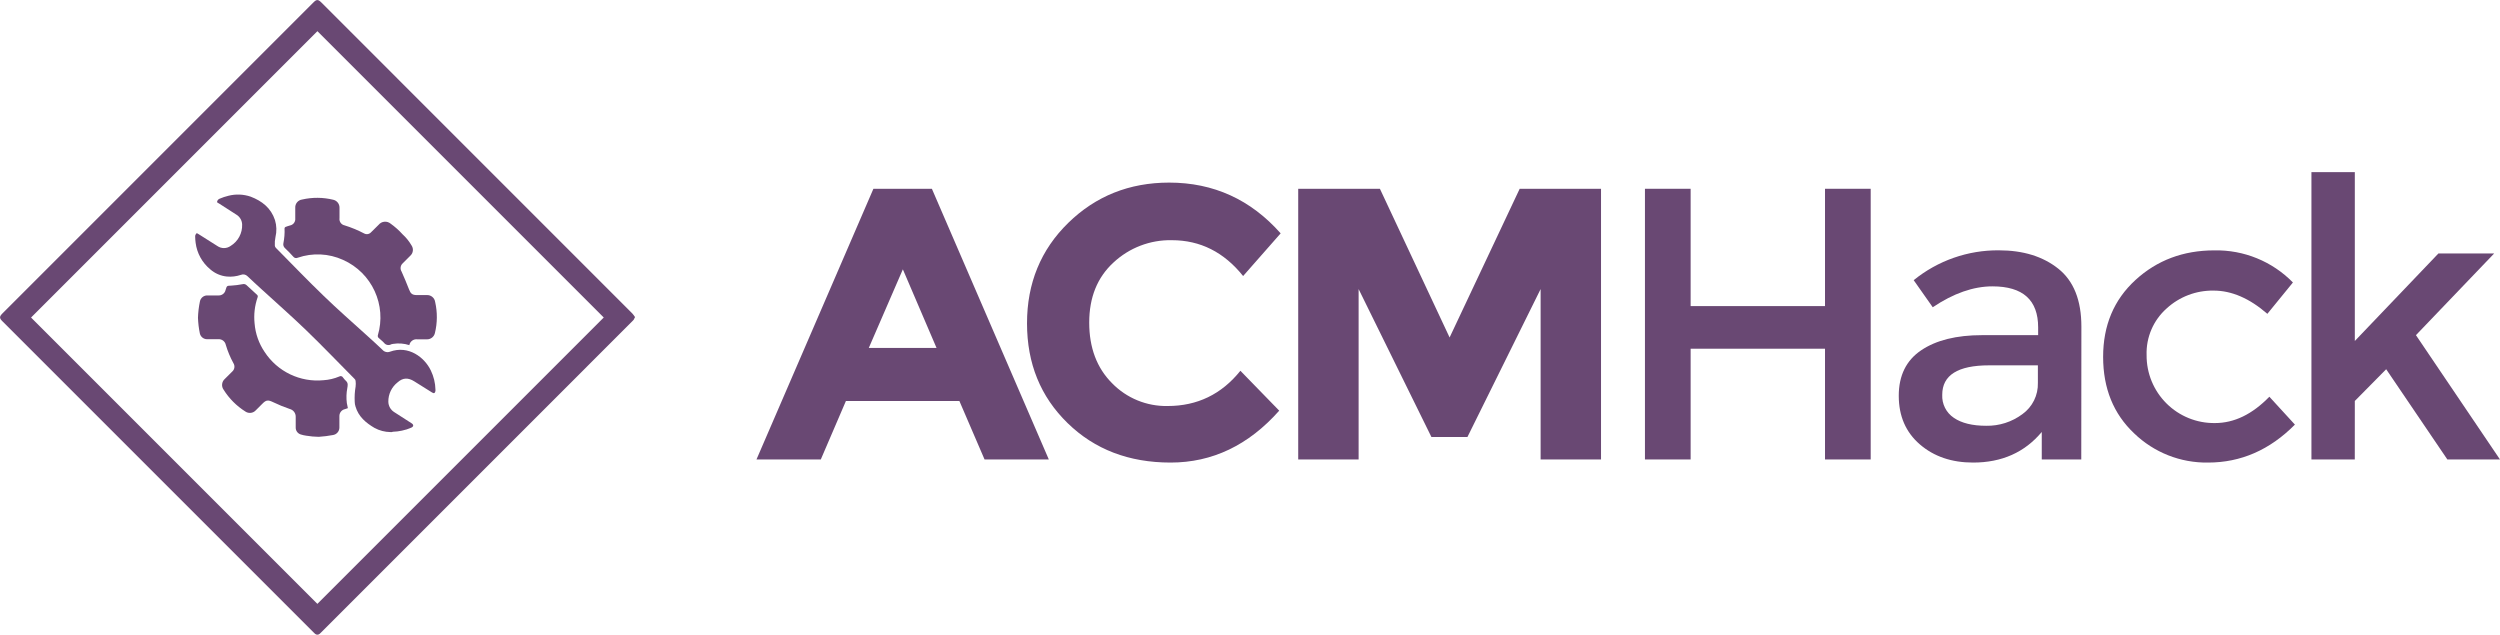
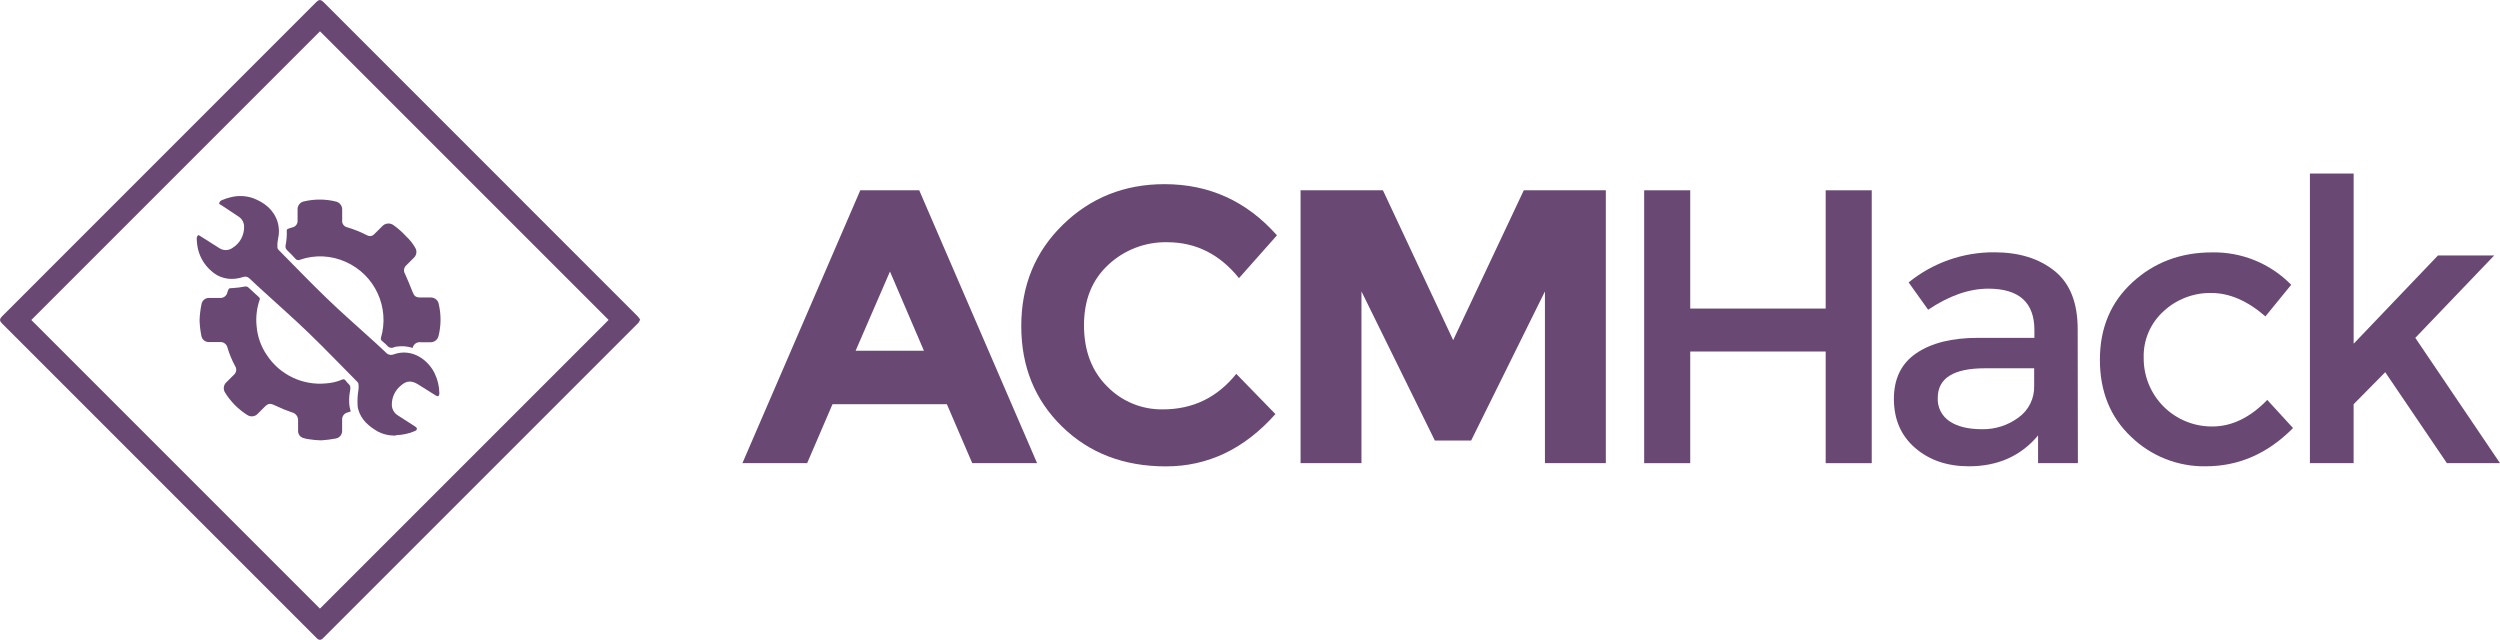
- <svg xmlns="http://www.w3.org/2000/svg" id="Layer_8" data-name="Layer 8" viewBox="0 0 837.23 212.56">
+ <svg xmlns="http://www.w3.org/2000/svg" viewBox="0 0 830.54 212.56">
  <defs>
-     <style>.cls-1,.cls-2{fill:#694873;}.cls-2{fill-rule:evenodd;}</style>
+     <style>.cls-1,.cls-2{fill:#694873;}.cls-1{fill-rule:evenodd;}</style>
  </defs>
-   <path class="cls-1" d="M409.84,243.43l-8.43-19.58h-38L355,243.43H333.46l39.16-90.65H392.2l39.16,90.65Zm-27.36-63.67-11.41,26.32h22.69Z" transform="translate(-80.12 -89.56)" />
-   <path class="cls-1" d="M471.14,225.53q14.91,0,24.38-11.8l13,13.36q-15.43,17.38-36.38,17.38t-34.5-13.23Q424.06,218,424.06,197.85t13.81-33.65q13.81-13.48,33.78-13.49,22.3,0,37.35,17L496.43,182Q486.83,170,472.56,170A27.81,27.81,0,0,0,453,177.49q-8.11,7.46-8.11,20.1t7.65,20.3A25.26,25.26,0,0,0,471.14,225.53Z" transform="translate(-80.12 -89.56)" />
-   <path class="cls-1" d="M596.06,186.37l-24.51,49.54H559.49l-24.38-49.54v57.06H514.88V152.78h27.36l23.34,49.8,23.47-49.8h27.24v90.65H596.06Z" transform="translate(-80.12 -89.56)" />
-   <path class="cls-1" d="M631,243.43V152.78h15.3v39.29h45V152.78h15.3v90.65h-15.3V206.34h-45v37.09Z" transform="translate(-80.12 -89.56)" />
-   <path class="cls-1" d="M777.12,243.43H763.89v-9.21q-8.56,10.25-23,10.25-10.77,0-17.83-6.09T716,222.1q0-10.18,7.52-15.24t20.36-5.06h18.8v-2.59q0-13.75-15.3-13.75-9.6,0-20,7L721,183.39a44.66,44.66,0,0,1,28.53-10q12.19,0,19.91,6.16t7.72,19.39Zm-14.53-25.68v-5.84H746.25q-15.69,0-15.69,9.86a8.77,8.77,0,0,0,3.89,7.72q3.89,2.66,10.83,2.66a19.66,19.66,0,0,0,12.12-3.89A12.45,12.45,0,0,0,762.59,217.75Z" transform="translate(-80.12 -89.56)" />
-   <path class="cls-1" d="M819.59,244.47a34.83,34.83,0,0,1-24.77-9.79q-10.38-9.79-10.38-25.61t10.83-25.74q10.83-9.92,26.39-9.92A35.81,35.81,0,0,1,848,184.16l-8.56,10.5q-8.95-7.78-18-7.78a22.74,22.74,0,0,0-15.76,6A20,20,0,0,0,799,208.48a22.59,22.59,0,0,0,22.89,22.76q9.66,0,18.22-8.82l8.56,9.34Q836.06,244.47,819.59,244.47Z" transform="translate(-80.12 -89.56)" />
-   <path class="cls-1" d="M868.72,243.43H854.2V147.21h14.53v56.54l28-29.31h18.67l-26.2,27.36,28.14,41.63H899.72l-20.49-30.22-10.5,10.63Z" transform="translate(-80.12 -89.56)" />
-   <path class="cls-2" d="M292.79,195.75a9.91,9.91,0,0,1-.47.92,3.28,3.28,0,0,1-.47.49L187.72,301.3c-.17.17-.34.35-.53.51a1.16,1.16,0,0,1-1.57,0,6.28,6.28,0,0,1-.53-.51L80.89,197.11c-1-1-1-1.52,0-2.54L185.13,90.33c1-1,1.52-1,2.55,0L291.94,194.61A9.76,9.76,0,0,1,292.79,195.75ZM186.42,100l-95.9,95.9,95.89,95.89,95.9-95.9Z" transform="translate(-80.12 -89.56)" />
-   <path class="cls-2" d="M196.62,226.25c-.34.11-.67.24-1,.33a2.35,2.35,0,0,0-1.84,2.36c0,1.27,0,2.54,0,3.8a2.53,2.53,0,0,1-2.1,2.5,39.1,39.1,0,0,1-4.82.61,27.79,27.79,0,0,1-4.18-.38,10.73,10.73,0,0,1-1.83-.41,2.38,2.38,0,0,1-1.7-2.36c0-1.16,0-2.33,0-3.5a2.64,2.64,0,0,0-2-2.68,49.92,49.92,0,0,1-5.57-2.28c-1.7-.81-2.31-.78-3.61.54-.73.74-1.46,1.48-2.21,2.21a2.67,2.67,0,0,1-3.46.39,23.1,23.1,0,0,1-7.29-7.3,2.7,2.7,0,0,1,.42-3.64c.8-.79,1.59-1.59,2.39-2.38a2.2,2.2,0,0,0,.44-2.93,31,31,0,0,1-2.52-6.07,2.39,2.39,0,0,0-2.57-1.9H149.5a2.48,2.48,0,0,1-2.45-1.92,31.37,31.37,0,0,1-.63-5.25,31.29,31.29,0,0,1,.63-5.37,2.5,2.5,0,0,1,2.68-2.12c1.15,0,2.29,0,3.44,0a2.34,2.34,0,0,0,2.51-1.88c.43-1.43.43-1.35,1.92-1.41a28.76,28.76,0,0,0,3.75-.48,1.39,1.39,0,0,1,1.34.33q1.69,1.6,3.43,3.15a.75.75,0,0,1,.26.95,20.25,20.25,0,0,0-1,8.73,19.84,19.84,0,0,0,3.34,9.51,21.11,21.11,0,0,0,19.76,9.49,16.19,16.19,0,0,0,5.25-1.24A.89.89,0,0,1,195,216a8.05,8.05,0,0,0,1,1.14c.76.7.57,1.55.43,2.39a16,16,0,0,0-.16,5C196.35,225.06,196.49,225.59,196.62,226.25Z" transform="translate(-80.12 -89.56)" />
-   <path class="cls-2" d="M217.2,205.14a11.64,11.64,0,0,0-5.47-.41,1.71,1.71,0,0,0-.54.11,1.86,1.86,0,0,1-2.46-.47c-.57-.64-1.29-1.13-1.9-1.73a.87.87,0,0,1-.19-.72A21.11,21.11,0,0,0,195,176.59a20.56,20.56,0,0,0-15.18-.72,1.21,1.21,0,0,1-1.49-.36c-.89-1-1.81-1.95-2.78-2.86a1.69,1.69,0,0,1-.53-1.6,20.41,20.41,0,0,0,.39-5.05.57.57,0,0,1,.3-.43c.49-.2,1-.34,1.51-.5A2.18,2.18,0,0,0,179,162.7c0-1.17,0-2.33,0-3.5a2.66,2.66,0,0,1,2.29-2.82,22.69,22.69,0,0,1,10.45.08,2.69,2.69,0,0,1,2.08,2.62c0,1.17,0,2.33,0,3.5a2.16,2.16,0,0,0,1.69,2.45,38.7,38.7,0,0,1,6.55,2.71,1.89,1.89,0,0,0,2.32-.39c.85-.82,1.68-1.67,2.53-2.5a2.84,2.84,0,0,1,4-.41,24.72,24.72,0,0,1,4,3.56,15.91,15.91,0,0,1,3.06,3.8,2.63,2.63,0,0,1-.4,3.36c-.84.86-1.71,1.71-2.56,2.56a2.17,2.17,0,0,0-.41,2.78c.89,2,1.74,4,2.51,6,.51,1.36,1.06,1.86,2.51,1.88,1.12,0,2.25,0,3.37,0a2.68,2.68,0,0,1,2.86,2.32,22.63,22.63,0,0,1-.08,10.39,2.69,2.69,0,0,1-2.67,2.11c-1.06,0-2.12,0-3.18,0A2.42,2.42,0,0,0,217.2,205.14Z" transform="translate(-80.12 -89.56)" />
-   <path class="cls-2" d="M210.86,234.26a11.55,11.55,0,0,1-5.28-1.37c-2.9-1.7-5.42-3.79-6.41-7.21a5.35,5.35,0,0,1-.26-1.59,22.87,22.87,0,0,1,.3-5.06,7.71,7.71,0,0,0,0-1.88,1,1,0,0,0-.36-.71c-5.4-5.45-10.72-11-16.24-16.33-4.85-4.68-9.92-9.12-14.88-13.67-1.59-1.46-3.19-2.9-4.74-4.39a2,2,0,0,0-2.2-.44,11.31,11.31,0,0,1-4.68.56,9.94,9.94,0,0,1-5.6-2.43,13.77,13.77,0,0,1-4.88-8.9c-.11-.67-.11-1.33-.15-2a1.14,1.14,0,0,1,.1-.61c.34-.68.38-.69,1-.29,2.11,1.32,4.2,2.66,6.32,4a3.85,3.85,0,0,0,4.43,0,8.07,8.07,0,0,0,3.88-7.22,4,4,0,0,0-2-3.32q-2.88-1.84-5.74-3.69c-.25-.17-.71-.27-.65-.59a1.35,1.35,0,0,1,.81-1,17.86,17.86,0,0,1,3-1,13,13,0,0,1,7.41.29c3.81,1.45,6.84,3.8,8.17,7.86a10.8,10.8,0,0,1,.16,5.69,10.63,10.63,0,0,0-.21,2.86,1.18,1.18,0,0,0,.37.77c5.32,5.36,10.54,10.82,16,16.07,4.61,4.47,9.45,8.7,14.19,13,1.84,1.68,3.71,3.33,5.49,5.06a2.27,2.27,0,0,0,2.51.62c6.23-2.26,11.6,1.93,13.68,6.29a15.56,15.56,0,0,1,1.55,6.39,1.58,1.58,0,0,1,0,.5c-.19.75-.5.88-1.14.48l-6-3.76c-2-1.25-3.77-1.21-5.52.35a8.09,8.09,0,0,0-3.12,6.49,4.19,4.19,0,0,0,2,3.51l5.8,3.73c.74.48.71,1.08-.12,1.46a14.78,14.78,0,0,1-3.14,1,16.28,16.28,0,0,1-3,.37A1.44,1.44,0,0,1,210.86,234.26Z" transform="translate(-80.12 -89.56)" />
+   <g id="Layer_2" data-name="Layer 2">
+     <g id="Layer_8" data-name="Layer 8">
+       <path class="cls-1" d="M212.67,106.19a9.89,9.89,0,0,1-.47.92,3.28,3.28,0,0,1-.47.49L107.59,211.74c-.17.17-.34.35-.53.51a1.16,1.16,0,0,1-1.57,0,6.3,6.3,0,0,1-.53-.51L.77,107.55c-1-1-1-1.52,0-2.54L105,.77c1-1,1.52-1,2.55,0L211.82,105.05A9.75,9.75,0,0,1,212.67,106.19ZM106.3,10.4,10.4,106.3l95.89,95.89,95.9-95.9Z" />
+       <path class="cls-1" d="M116.5,136.69c-.34.11-.67.24-1,.33a2.35,2.35,0,0,0-1.84,2.36c0,1.27,0,2.54,0,3.8a2.53,2.53,0,0,1-2.1,2.5,39.12,39.12,0,0,1-4.82.61,27.79,27.79,0,0,1-4.18-.38,10.73,10.73,0,0,1-1.83-.41,2.38,2.38,0,0,1-1.7-2.36c0-1.16,0-2.33,0-3.5A2.64,2.64,0,0,0,97,137a49.9,49.9,0,0,1-5.57-2.28c-1.7-.81-2.31-.78-3.61.54-.73.74-1.46,1.48-2.21,2.21a2.67,2.67,0,0,1-3.46.39,23.1,23.1,0,0,1-7.29-7.3,2.7,2.7,0,0,1,.42-3.64c.8-.79,1.59-1.59,2.39-2.38a2.2,2.2,0,0,0,.44-2.93,31,31,0,0,1-2.52-6.07,2.39,2.39,0,0,0-2.57-1.9H69.38a2.48,2.48,0,0,1-2.45-1.92,31.37,31.37,0,0,1-.63-5.25,31.29,31.29,0,0,1,.63-5.37,2.5,2.5,0,0,1,2.68-2.12c1.15,0,2.29,0,3.43,0a2.34,2.34,0,0,0,2.51-1.88c.43-1.43.43-1.35,1.92-1.41a28.76,28.76,0,0,0,3.75-.48,1.39,1.39,0,0,1,1.34.33q1.69,1.6,3.43,3.15a.75.75,0,0,1,.26.95,20.25,20.25,0,0,0-1,8.73,19.83,19.83,0,0,0,3.34,9.51,21.12,21.12,0,0,0,19.76,9.49,16.19,16.19,0,0,0,5.25-1.24.89.89,0,0,1,1.24.32,8.05,8.05,0,0,0,1,1.14c.76.7.57,1.55.43,2.39a16,16,0,0,0-.16,5C116.23,135.5,116.37,136,116.5,136.69Z" />
+       <path class="cls-1" d="M137.08,115.58a11.64,11.64,0,0,0-5.47-.41,1.71,1.71,0,0,0-.54.11,1.86,1.86,0,0,1-2.46-.47c-.57-.64-1.29-1.13-1.9-1.73a.87.87,0,0,1-.19-.72A21.11,21.11,0,0,0,114.86,87a20.56,20.56,0,0,0-15.18-.72A1.21,1.21,0,0,1,98.18,86c-.89-1-1.81-1.95-2.78-2.86a1.69,1.69,0,0,1-.53-1.6,20.41,20.41,0,0,0,.39-5.05.57.57,0,0,1,.3-.43c.49-.2,1-.34,1.51-.5a2.18,2.18,0,0,0,1.79-2.37c0-1.17,0-2.33,0-3.5a2.66,2.66,0,0,1,2.29-2.82,22.69,22.69,0,0,1,10.45.08,2.69,2.69,0,0,1,2.08,2.62c0,1.17,0,2.33,0,3.5a2.16,2.16,0,0,0,1.69,2.45A38.7,38.7,0,0,1,122,78.19a1.89,1.89,0,0,0,2.32-.39c.85-.82,1.68-1.67,2.53-2.5a2.84,2.84,0,0,1,4-.41,24.73,24.73,0,0,1,4,3.56,15.92,15.92,0,0,1,3.06,3.8,2.63,2.63,0,0,1-.4,3.36c-.84.86-1.71,1.71-2.56,2.56a2.18,2.18,0,0,0-.41,2.78c.89,2,1.74,4,2.51,6,.51,1.36,1.06,1.86,2.51,1.88,1.12,0,2.25,0,3.37,0a2.68,2.68,0,0,1,2.86,2.32,22.63,22.63,0,0,1-.08,10.39A2.69,2.69,0,0,1,143,113.7c-1.06,0-2.12,0-3.18,0A2.42,2.42,0,0,0,137.08,115.58Z" />
+       <path class="cls-1" d="M130.74,144.7a11.55,11.55,0,0,1-5.28-1.37c-2.9-1.7-5.42-3.79-6.41-7.21a5.35,5.35,0,0,1-.26-1.59,22.87,22.87,0,0,1,.3-5.06,7.71,7.71,0,0,0,0-1.88,1,1,0,0,0-.36-.71c-5.4-5.45-10.72-11-16.24-16.33-4.85-4.68-9.92-9.12-14.88-13.67-1.59-1.46-3.19-2.9-4.74-4.39a2,2,0,0,0-2.2-.44,11.31,11.31,0,0,1-4.68.56,9.94,9.94,0,0,1-5.6-2.43,13.77,13.77,0,0,1-4.88-8.9c-.11-.67-.11-1.33-.15-2a1.14,1.14,0,0,1,.1-.61c.34-.68.38-.69,1-.29,2.11,1.32,4.2,2.66,6.32,4a3.85,3.85,0,0,0,4.43,0,8.07,8.07,0,0,0,3.88-7.22,4,4,0,0,0-2-3.32Q76.34,70,73.47,68.12c-.25-.17-.71-.27-.65-.59a1.35,1.35,0,0,1,.81-1,17.85,17.85,0,0,1,3-1,13,13,0,0,1,7.41.29c3.81,1.45,6.84,3.8,8.17,7.86a10.8,10.8,0,0,1,.16,5.69,10.63,10.63,0,0,0-.21,2.86,1.18,1.18,0,0,0,.37.77c5.32,5.36,10.54,10.82,16,16.07,4.61,4.47,9.45,8.7,14.19,13,1.84,1.68,3.71,3.33,5.49,5.06a2.27,2.27,0,0,0,2.51.62c6.23-2.26,11.6,1.93,13.68,6.29a15.55,15.55,0,0,1,1.55,6.39,1.58,1.58,0,0,1,0,.5c-.19.75-.5.88-1.14.48l-6-3.76c-2-1.25-3.77-1.21-5.52.35a8.09,8.09,0,0,0-3.12,6.49,4.19,4.19,0,0,0,2,3.51l5.8,3.73c.74.48.71,1.08-.12,1.46a14.78,14.78,0,0,1-3.14,1,16.28,16.28,0,0,1-3,.37A1.44,1.44,0,0,1,130.74,144.7Z" />
+       <path class="cls-2" d="M323,153.87l-8.43-19.58h-38l-8.43,19.58H246.64l39.16-90.65h19.58l39.16,90.65ZM295.66,90.2l-11.41,26.32h22.69Z" />
+       <path class="cls-2" d="M386.33,136q14.91,0,24.38-11.8l13,13.36q-15.43,17.38-36.38,17.38t-34.5-13.23q-13.55-13.23-13.55-33.39t13.81-33.65q13.81-13.48,33.78-13.49,22.3,0,37.35,17L411.61,92.4Q402,80.47,387.75,80.47a27.81,27.81,0,0,0-19.52,7.46q-8.11,7.46-8.11,20.1t7.65,20.3A25.26,25.26,0,0,0,386.33,136Z" />
+       <path class="cls-2" d="M513.25,96.81l-24.51,49.54H476.68L452.3,96.81v57.06H432.07V63.22h27.36L482.77,113l23.47-49.8h27.24v90.65H513.25Z" />
+       <path class="cls-2" d="M546.22,153.87V63.22h15.3v39.29h45V63.22h15.3v90.65h-15.3V116.78h-45v37.09Z" />
+       <path class="cls-2" d="M690.31,153.87H677.08v-9.21q-8.56,10.25-23,10.25-10.77,0-17.83-6.09t-7.07-16.28q0-10.18,7.52-15.24t20.36-5.06h18.8v-2.59q0-13.75-15.3-13.75-9.6,0-20,7l-6.48-9.08a44.66,44.66,0,0,1,28.53-10q12.19,0,19.91,6.16t7.72,19.39Zm-14.53-25.68v-5.84H659.44q-15.69,0-15.69,9.86a8.77,8.77,0,0,0,3.89,7.72q3.89,2.66,10.83,2.66a19.66,19.66,0,0,0,12.12-3.89A12.45,12.45,0,0,0,675.78,128.19Z" />
+       <path class="cls-2" d="M732.78,154.91A34.83,34.83,0,0,1,708,145.12q-10.38-9.79-10.38-25.61t10.83-25.74q10.83-9.92,26.39-9.92a35.81,35.81,0,0,1,26.33,10.76l-8.56,10.5q-8.95-7.78-18-7.78a22.74,22.74,0,0,0-15.76,6,20,20,0,0,0-6.68,15.56A22.59,22.59,0,0,0,735,141.68q9.66,0,18.22-8.82l8.56,9.34Q749.25,154.91,732.78,154.91Z" />
+       <path class="cls-2" d="M781.91,153.87H767.39V57.65h14.53v56.54l28-29.31H828.6l-26.2,27.36,28.14,41.63H812.9l-20.49-30.22-10.5,10.63Z" />
+     </g>
+   </g>
</svg>
